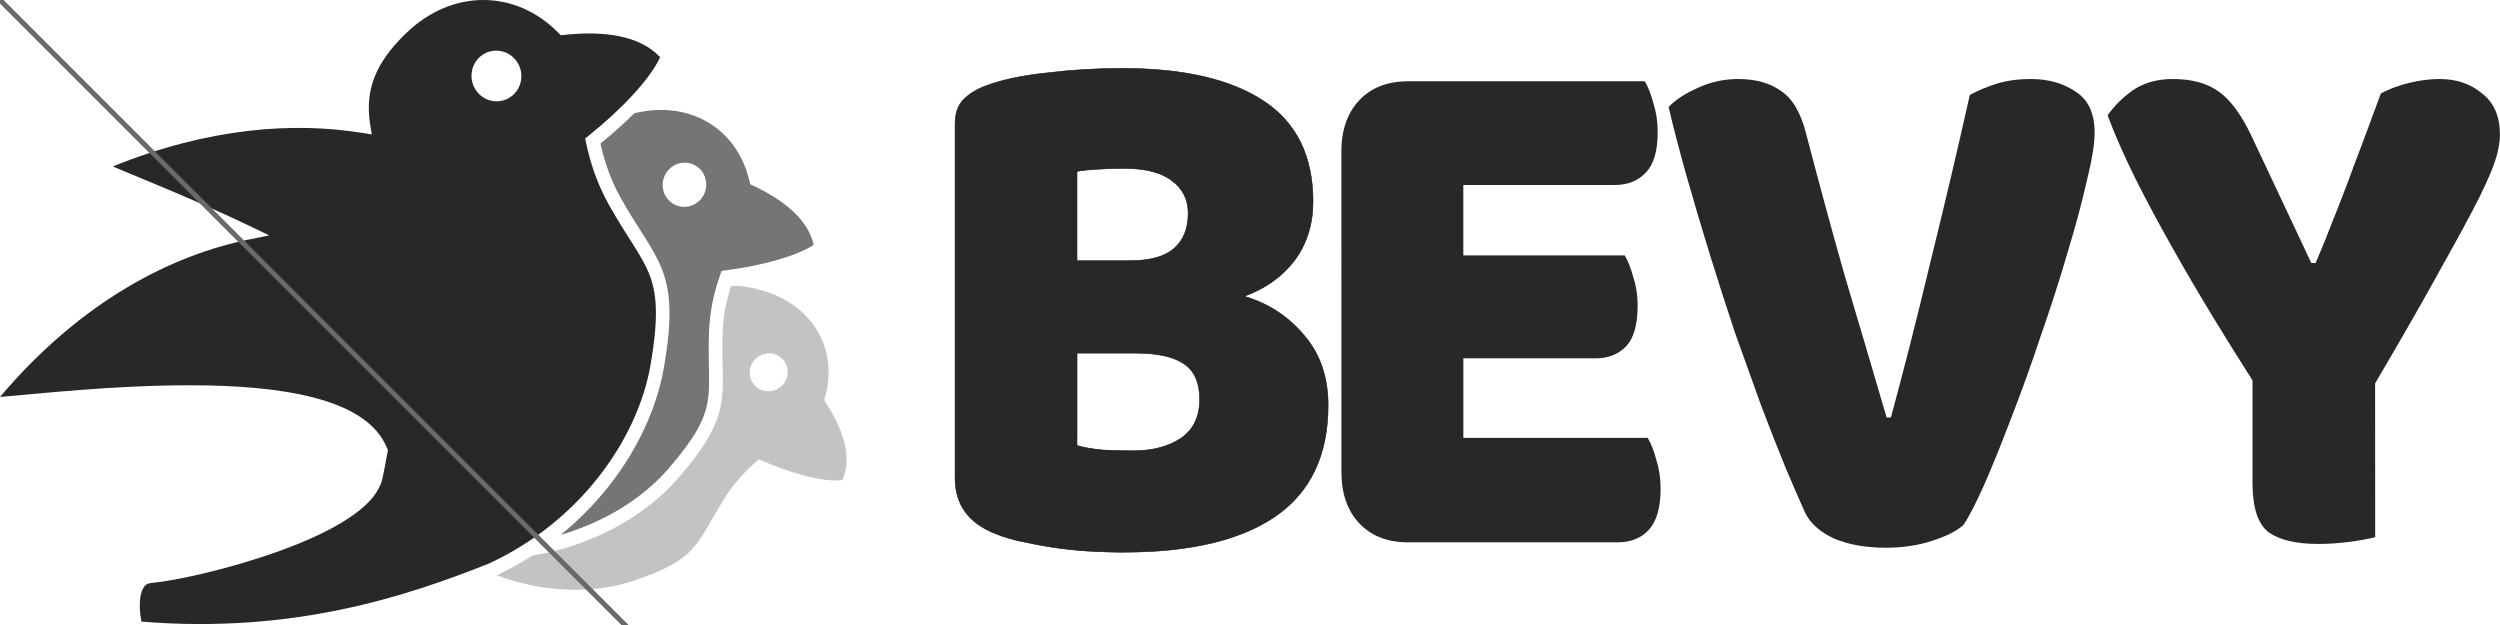
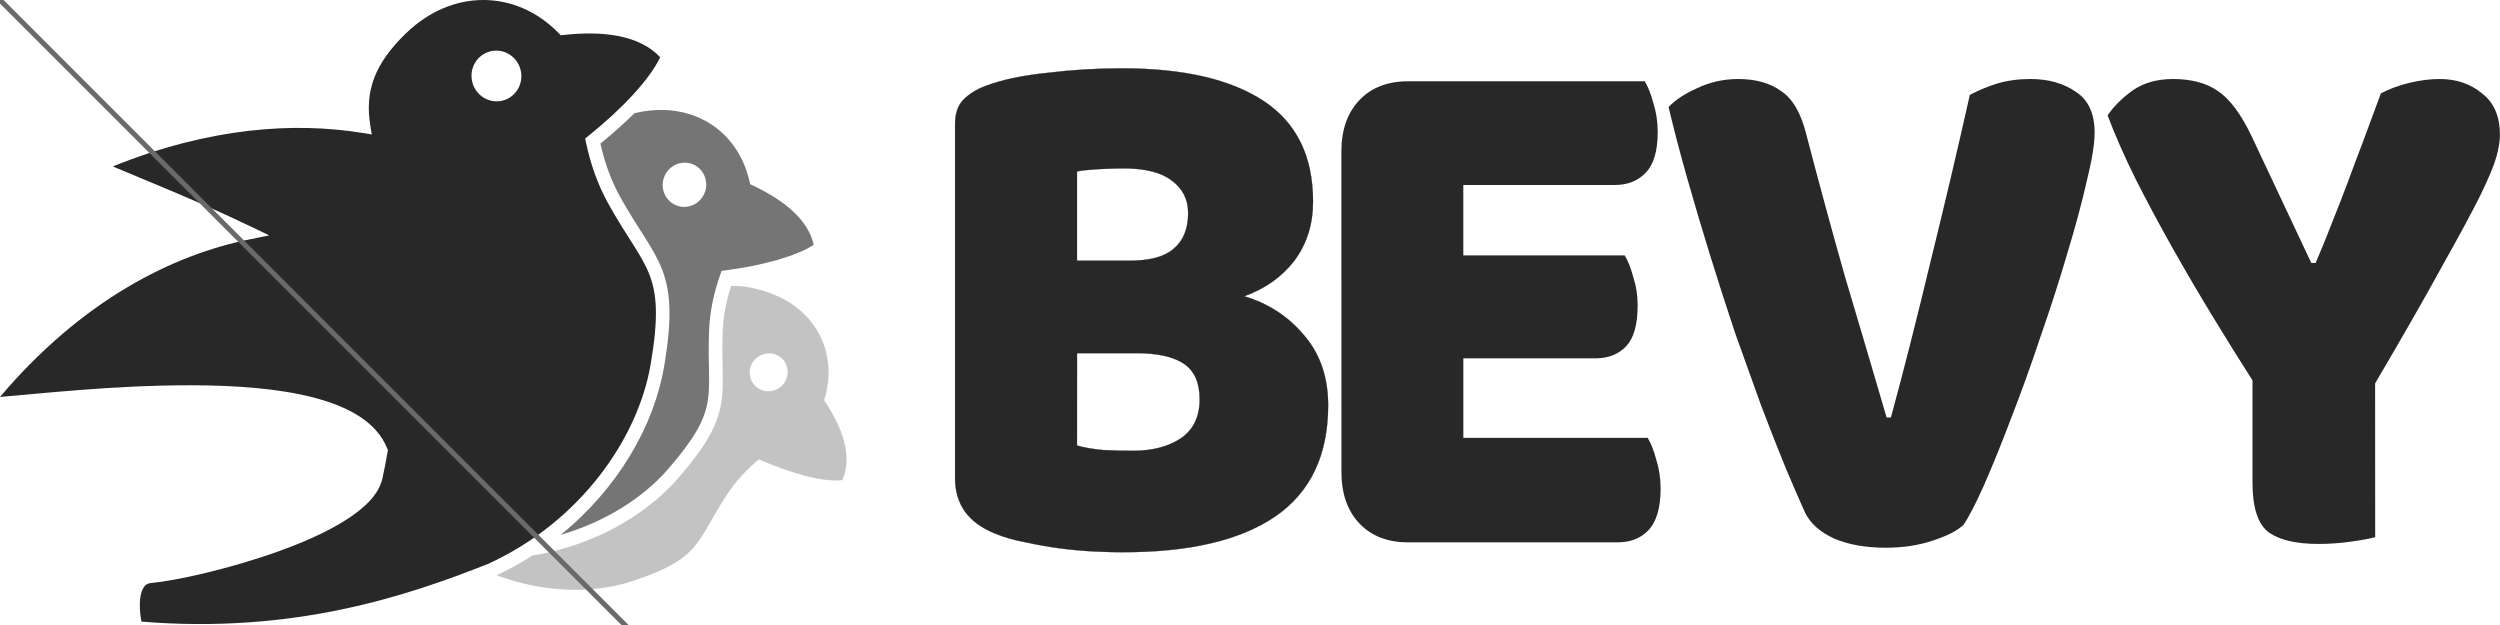
<svg xmlns="http://www.w3.org/2000/svg" id="svg1941" version="1.1" viewBox="0 0 93.706 23.391" height="23.391mm" width="93.706mm">
  <defs id="defs1935" />
  <g transform="translate(-15.83809,-109.1515)" id="layer1">
    <g style="opacity:1;fill:#757575;fill-opacity:1;stroke-width:0.756;stroke-miterlimit:4;stroke-dasharray:none" transform="matrix(0.6386771,0,0,0.6386771,-336.2912,-147.5184)" id="g1911-8-3-9-3">
      <g id="g1121-3-8-8-2-8-7-1-2-8-3-9-6" style="fill:#929292;fill-opacity:1" transform="matrix(-0.4042672,-0.1743825,-0.1743825,0.4042672,678.7761,389.8476)">
        <path transform="matrix(-0.551804,-0.2380231,-0.2380231,0.551804,1946.732,-620.612)" d="m 2246.031,2340.191 v 0 c -0.016,3e-4 -0.031,0 -0.047,0 -0.98,3.067 -1.739,6.4 -1.883,10.195 -0.271,7.126 0.453,11.464 -0.367,16.08 -0.82,4.616 -3.245,9.161 -9.414,16.287 -7.342,8.482 -18.979,15.045 -32.42,17.264 -2.502,1.597 -5.142,3.061 -7.92,4.363 10.462,3.938 21.402,4.153 30.076,1.307 15.279,-5.014 14.096,-8.616 20.943,-19.107 2.157,-3.305 4.647,-5.828 7.148,-7.9 7.125,3.107 14.143,5.101 18.516,4.607 2.351,-5.45 -0.057,-11.771 -4.059,-17.746 3.282,-10.196 -1.699,-20.406 -12.73,-24.016 -2.877,-0.942 -5.463,-1.384 -7.844,-1.338 z m 8.275,14.971 a 4.167,4.245 48.68 0 1 3.197,1.397 4.167,4.245 48.68 0 1 -0.438,5.934 4.167,4.245 48.68 0 1 -5.939,-0.326 4.167,4.245 48.68 0 1 0.438,-5.934 4.167,4.245 48.68 0 1 2.742,-1.07 z m -68.375,45.379 c 0.127,0.075 0.257,0.141 0.385,0.215 0.131,-0.049 0.264,-0.101 0.395,-0.15 -0.26,-0.023 -0.519,-0.039 -0.779,-0.064 z" style="fill:#c3c3c3;fill-opacity:1;stroke:none;stroke-width:0.56px;stroke-linecap:butt;stroke-linejoin:miter;stroke-opacity:1" id="path819-1-94-5-3-1-9-6-4-90-0-8-9-5-8-6-1" />
      </g>
    </g>
    <g style="opacity:1;fill:#282828;fill-opacity:1;stroke:none;stroke-width:0.756;stroke-miterlimit:4;stroke-dasharray:none;stroke-opacity:1" transform="matrix(-0.289957,0.2343288,0.2343288,0.289957,41.47955,36.94942)" id="g1051-1-2-0-8-6-0-8-1-5-6-9-6">
      <g style="opacity:1;fill:#282828;fill-opacity:1" transform="matrix(-0.3525408,0.2849059,0.2849059,0.3525408,477.11,-1021.767)" id="g3029-3">
        <path transform="translate(5.0092774e-5,-757.8763)" d="m 2191.146,2276.783 c -5.973,-0.035 -12.098,2.348 -17.361,7.459 -6.913,6.713 -9.06,12.755 -7.848,20.295 l 0.332,2.068 -2.066,-0.336 c -15.188,-2.461 -33.985,-1.218 -55.371,7.434 6.287,2.695 17.826,7.193 30.631,13.342 l 4.061,1.951 -4.414,0.894 c -16.909,3.427 -36.973,13.328 -55.299,34.934 8.198,-0.637 24.953,-2.609 42.428,-2.582 9.714,0.015 19.287,0.687 27.086,2.709 7.799,2.022 14.026,5.435 16.367,11.285 l 0.16,0.4 -0.076,0.424 c -0.384,2.183 -0.761,4.149 -1.117,5.76 -0.816,3.694 -4.01,6.682 -8.195,9.342 -4.186,2.66 -9.496,4.985 -15.014,6.961 -11.035,3.952 -22.78,6.477 -27.965,6.959 -1.102,0.102 -1.542,0.498 -1.967,1.27 -0.425,0.771 -0.659,1.982 -0.693,3.25 -0.046,1.693 0.181,3.104 0.367,4.062 33.749,2.767 58.847,-5.651 76.959,-12.838 20.351,-9.331 33.213,-27.758 36.006,-44.348 1.75,-10.395 1.375,-15.489 -0.312,-19.828 -1.687,-4.339 -4.922,-8.191 -9.025,-15.549 -2.637,-4.728 -4.108,-9.367 -5.02,-13.688 l -0.193,-0.91 0.727,-0.582 c 7.54,-6.045 13.681,-12.644 15.91,-17.449 -4.574,-4.865 -12.479,-5.893 -21.322,-4.947 l -0.727,0.076 -0.512,-0.521 c -4.713,-4.801 -10.562,-7.261 -16.535,-7.297 z m 2.648,11.232 a 5.629,5.524 76.403 0 1 5.502,4.322 5.629,5.524 76.403 0 1 -4.047,6.769 5.629,5.524 76.403 0 1 -6.693,-4.172 5.629,5.524 76.403 0 1 4.047,-6.769 5.629,5.524 76.403 0 1 1.191,-0.15 z" style="color:#000000;font-style:normal;font-variant:normal;font-weight:normal;font-stretch:normal;font-size:medium;line-height:normal;font-family:sans-serif;font-variant-ligatures:normal;font-variant-position:normal;font-variant-caps:normal;font-variant-numeric:normal;font-variant-alternates:normal;font-variant-east-asian:normal;font-feature-settings:normal;font-variation-settings:normal;text-indent:0;text-align:start;text-decoration:none;text-decoration-line:none;text-decoration-style:solid;text-decoration-color:#000000;letter-spacing:normal;word-spacing:normal;text-transform:none;writing-mode:lr-tb;direction:ltr;text-orientation:mixed;dominant-baseline:auto;baseline-shift:baseline;text-anchor:start;white-space:normal;shape-padding:0;shape-margin:0;inline-size:0;clip-rule:nonzero;display:inline;overflow:visible;visibility:visible;isolation:auto;mix-blend-mode:normal;color-interpolation:sRGB;color-interpolation-filters:linearRGB;solid-color:#000000;solid-opacity:1;vector-effect:none;fill:#282828;fill-opacity:1;fill-rule:nonzero;stroke:none;stroke-width:3.024;stroke-linecap:butt;stroke-linejoin:miter;stroke-miterlimit:4;stroke-dasharray:none;stroke-dashoffset:0;stroke-opacity:1;color-rendering:auto;image-rendering:auto;shape-rendering:auto;text-rendering:auto;enable-background:accumulate;stop-color:#000000;stop-opacity:1" id="path3031-2" />
      </g>
    </g>
    <g transform="matrix(-0.3225918,0.04314193,0.04314193,0.3225918,94.63531,65.32372)" id="g1051-1-1-8-8-4-9-4-0-4-6-4-7-6" style="opacity:1;fill:#353535;fill-opacity:1;stroke-width:0.756;stroke-miterlimit:4;stroke-dasharray:none">
      <g transform="translate(-20.24458,-6.120921)" id="g1129-5-9-8-0-7-2-7-3-8-61-1">
        <g transform="translate(61.54776,-5.672668)" id="g1344-1-3-9-3-8-8-8-3-5">
          <g style="fill:#757575;fill-opacity:1" id="g1121-7-7-2-3-3-7-4-5-8-2-5">
            <g style="opacity:1" transform="matrix(-0.514626,0.06882369,0.06882369,0.514626,1184.364,-811.9091)" id="g3006-4">
              <path transform="translate(1.2499985e-4,-757.8763)" d="m 2230.894,2301.174 c -1.911,-0.039 -3.912,0.162 -5.979,0.633 -0.139,0.032 -0.261,0.071 -0.398,0.104 -2.274,2.248 -4.813,4.505 -7.529,6.717 0.875,3.86 2.174,7.883 4.471,12.002 3.987,7.149 7.274,10.966 9.203,15.926 1.929,4.96 2.264,10.794 0.475,21.424 -2.218,13.178 -10.24,27.132 -22.959,37.434 9.872,-2.879 18.287,-8.191 23.858,-14.627 6.013,-6.946 8.019,-10.876 8.723,-14.836 0.704,-3.96 0.044,-8.3 0.324,-15.664 0.18,-4.745 1.191,-8.896 2.477,-12.545 l 0.309,-0.875 0.922,-0.121 c 8.228,-1.067 15.665,-3.167 19.51,-5.648 -1.235,-5.552 -6.481,-9.86 -13.428,-13.135 l -0.662,-0.312 -0.166,-0.713 c -2.203,-9.461 -9.591,-15.563 -19.148,-15.762 z m 4.783,11.686 a 4.823,4.914 17.729 0 1 1.447,0.225 4.823,4.914 17.729 0 1 3.098,6.148 4.823,4.914 17.729 0 1 -6.09,3.213 4.823,4.914 17.729 0 1 -3.098,-6.148 4.823,4.914 17.729 0 1 4.643,-3.438 z" style="color:#000000;font-style:normal;font-variant:normal;font-weight:normal;font-stretch:normal;font-size:medium;line-height:normal;font-family:sans-serif;font-variant-ligatures:normal;font-variant-position:normal;font-variant-caps:normal;font-variant-numeric:normal;font-variant-alternates:normal;font-variant-east-asian:normal;font-feature-settings:normal;font-variation-settings:normal;text-indent:0;text-align:start;text-decoration:none;text-decoration-line:none;text-decoration-style:solid;text-decoration-color:#000000;letter-spacing:normal;word-spacing:normal;text-transform:none;writing-mode:lr-tb;direction:ltr;text-orientation:mixed;dominant-baseline:auto;baseline-shift:baseline;text-anchor:start;white-space:normal;shape-padding:0;shape-margin:0;inline-size:0;clip-rule:nonzero;display:inline;overflow:visible;visibility:visible;isolation:auto;mix-blend-mode:normal;color-interpolation:sRGB;color-interpolation-filters:linearRGB;solid-color:#000000;solid-opacity:1;vector-effect:none;fill:#757575;fill-opacity:1;fill-rule:nonzero;stroke:none;stroke-width:3.024;stroke-linecap:butt;stroke-linejoin:miter;stroke-miterlimit:4;stroke-dasharray:none;stroke-dashoffset:0;stroke-opacity:1;color-rendering:auto;image-rendering:auto;shape-rendering:auto;text-rendering:auto;enable-background:accumulate;stop-color:#000000;stop-opacity:1" id="path3008-7" />
            </g>
          </g>
        </g>
      </g>
    </g>
    <g id="text1778-3-6-3-9-3-6-4-0-9-5" style="font-style:normal;font-weight:normal;font-size:10.301px;line-height:1.25;font-family:sans-serif;letter-spacing:0px;word-spacing:0px;opacity:1;fill:#282828;fill-opacity:1;stroke:none;stroke-width:0.258;stroke-miterlimit:4;stroke-dasharray:none" transform="matrix(1.091397,0,0,1.152116,-39.18187,-107.1797)" aria-label="BEVY">
      <path id="path1940-83-0-6-3-1-1-8-3-1-6" style="font-style:normal;font-variant:normal;font-weight:normal;font-stretch:normal;font-size:21.975px;font-family:'Baloo Bhaijaan';-inkscape-font-specification:'Baloo Bhaijaan, Normal';font-variant-ligatures:normal;font-variant-caps:normal;font-variant-numeric:normal;font-feature-settings:normal;text-align:start;writing-mode:lr-tb;text-anchor:start;fill:#282828;fill-opacity:1;stroke-width:0.289" d="m 87.4,202.262 q 0.345,0.099 0.887,0.148 0.542,0.025 1.035,0.025 0.985,0 1.626,-0.394 0.665,-0.419 0.665,-1.281 0,-0.813 -0.542,-1.158 -0.542,-0.345 -1.65,-0.345 h -2.02 z m 0,-6.011 h 1.798 q 1.059,0 1.527,-0.394 0.493,-0.394 0.493,-1.158 0,-0.665 -0.567,-1.059 -0.542,-0.394 -1.65,-0.394 -0.37,0 -0.862,0.025 -0.468,0.025 -0.739,0.074 z m 1.601,9.484 q -0.419,0 -0.985,-0.025 -0.567,-0.025 -1.182,-0.099 -0.591,-0.074 -1.182,-0.197 -0.591,-0.099 -1.084,-0.296 -1.355,-0.517 -1.355,-1.798 v -11.504 q 0,-0.517 0.271,-0.788 0.296,-0.296 0.788,-0.468 0.838,-0.296 2.094,-0.419 1.256,-0.148 2.587,-0.148 3.153,0 4.853,1.059 1.7,1.059 1.7,3.276 0,1.109 -0.64,1.921 -0.64,0.788 -1.724,1.158 1.232,0.345 2.045,1.256 0.838,0.911 0.838,2.291 0,2.439 -1.823,3.621 -1.798,1.158 -5.198,1.158 z" />
-       <path d="m 87.4,202.262 q 0.345,0.099 0.887,0.148 0.542,0.025 1.035,0.025 0.985,0 1.626,-0.394 0.665,-0.419 0.665,-1.281 0,-0.813 -0.542,-1.158 -0.542,-0.345 -1.65,-0.345 h -2.02 z m 0,-6.011 h 1.798 q 1.059,0 1.527,-0.394 0.493,-0.394 0.493,-1.158 0,-0.665 -0.567,-1.059 -0.542,-0.394 -1.65,-0.394 -0.37,0 -0.862,0.025 -0.468,0.025 -0.739,0.074 z m 1.601,9.484 q -0.419,0 -0.985,-0.025 -0.567,-0.025 -1.182,-0.099 -0.591,-0.074 -1.182,-0.197 -0.591,-0.099 -1.084,-0.296 -1.355,-0.517 -1.355,-1.798 v -11.504 q 0,-0.517 0.271,-0.788 0.296,-0.296 0.788,-0.468 0.838,-0.296 2.094,-0.419 1.256,-0.148 2.587,-0.148 3.153,0 4.853,1.059 1.7,1.059 1.7,3.276 0,1.109 -0.64,1.921 -0.64,0.788 -1.724,1.158 1.232,0.345 2.045,1.256 0.838,0.911 0.838,2.291 0,2.439 -1.823,3.621 -1.798,1.158 -5.198,1.158 z" stroke="#101010" stroke-width="0.005mm" fill="none" />
+       <path d="m 87.4,202.262 q 0.345,0.099 0.887,0.148 0.542,0.025 1.035,0.025 0.985,0 1.626,-0.394 0.665,-0.419 0.665,-1.281 0,-0.813 -0.542,-1.158 -0.542,-0.345 -1.65,-0.345 h -2.02 z m 0,-6.011 h 1.798 q 1.059,0 1.527,-0.394 0.493,-0.394 0.493,-1.158 0,-0.665 -0.567,-1.059 -0.542,-0.394 -1.65,-0.394 -0.37,0 -0.862,0.025 -0.468,0.025 -0.739,0.074 z m 1.601,9.484 q -0.419,0 -0.985,-0.025 -0.567,-0.025 -1.182,-0.099 -0.591,-0.074 -1.182,-0.197 -0.591,-0.099 -1.084,-0.296 -1.355,-0.517 -1.355,-1.798 v -11.504 q 0,-0.517 0.271,-0.788 0.296,-0.296 0.788,-0.468 0.838,-0.296 2.094,-0.419 1.256,-0.148 2.587,-0.148 3.153,0 4.853,1.059 1.7,1.059 1.7,3.276 0,1.109 -0.64,1.921 -0.64,0.788 -1.724,1.158 1.232,0.345 2.045,1.256 0.838,0.911 0.838,2.291 0,2.439 -1.823,3.621 -1.798,1.158 -5.198,1.158 z" stroke="#101010" stroke-width="0.002mm" fill="none" />
      <path id="path1942-3-4-06-1-4-5-1-0-0-9" style="font-style:normal;font-variant:normal;font-weight:normal;font-stretch:normal;font-size:21.975px;font-family:'Baloo Bhaijaan';-inkscape-font-specification:'Baloo Bhaijaan, Normal';font-variant-ligatures:normal;font-variant-caps:normal;font-variant-numeric:normal;font-feature-settings:normal;text-align:start;writing-mode:lr-tb;text-anchor:start;fill:#282828;fill-opacity:1;stroke-width:0.289" d="m 96.48,192.704 q 0,-1.059 0.616,-1.675 0.616,-0.616 1.675,-0.616 h 8.129 q 0.172,0.271 0.296,0.714 0.148,0.443 0.148,0.936 0,0.936 -0.419,1.33 -0.394,0.394 -1.059,0.394 h -5.198 v 2.291 h 5.543 q 0.172,0.271 0.296,0.714 0.148,0.419 0.148,0.911 0,0.936 -0.394,1.33 -0.394,0.394 -1.059,0.394 h -4.533 v 2.587 h 6.331 q 0.172,0.271 0.296,0.714 0.148,0.443 0.148,0.936 0,0.936 -0.419,1.355 -0.394,0.394 -1.059,0.394 h -7.193 q -1.059,0 -1.675,-0.616 -0.616,-0.616 -0.616,-1.675 z" />
      <path id="path1944-3-1-2-9-9-5-0-9-7-3" style="font-style:normal;font-variant:normal;font-weight:normal;font-stretch:normal;font-size:21.975px;font-family:'Baloo Bhaijaan';-inkscape-font-specification:'Baloo Bhaijaan, Normal';font-variant-ligatures:normal;font-variant-caps:normal;font-variant-numeric:normal;font-feature-settings:normal;text-align:start;writing-mode:lr-tb;text-anchor:start;fill:#282828;fill-opacity:1;stroke-width:0.289" d="m 117.842,204.849 q -0.345,0.296 -1.084,0.517 -0.714,0.222 -1.577,0.222 -1.035,0 -1.774,-0.296 -0.739,-0.32 -1.01,-0.862 -0.271,-0.567 -0.665,-1.453 -0.394,-0.911 -0.838,-2.02 -0.419,-1.109 -0.887,-2.34 -0.443,-1.256 -0.862,-2.537 -0.419,-1.281 -0.788,-2.513 -0.369,-1.232 -0.64,-2.316 0.345,-0.345 0.985,-0.616 0.665,-0.296 1.404,-0.296 0.911,0 1.478,0.394 0.591,0.369 0.862,1.404 0.665,2.414 1.33,4.631 0.69,2.192 1.429,4.582 h 0.148 q 0.665,-2.316 1.355,-5.05 0.714,-2.734 1.355,-5.444 0.443,-0.222 0.936,-0.369 0.517,-0.148 1.158,-0.148 0.911,0 1.552,0.419 0.64,0.394 0.64,1.33 0,0.542 -0.271,1.577 -0.246,1.035 -0.665,2.34 -0.394,1.281 -0.911,2.685 -0.493,1.404 -1.01,2.66 -0.493,1.232 -0.936,2.192 -0.443,0.936 -0.714,1.306 z" />
      <path id="path1946-80-0-6-4-2-4-3-2-5-7" style="font-style:normal;font-variant:normal;font-weight:normal;font-stretch:normal;font-size:21.975px;font-family:'Baloo Bhaijaan';-inkscape-font-specification:'Baloo Bhaijaan, Normal';font-variant-ligatures:normal;font-variant-caps:normal;font-variant-numeric:normal;font-feature-settings:normal;text-align:start;writing-mode:lr-tb;text-anchor:start;fill:#282828;fill-opacity:1;stroke-width:0.289" d="m 131.985,205.243 q -0.271,0.074 -0.838,0.148 -0.567,0.074 -1.109,0.074 -1.133,0 -1.7,-0.37 -0.567,-0.394 -0.567,-1.626 v -3.326 q -0.616,-0.911 -1.33,-2.02 -0.714,-1.109 -1.404,-2.266 -0.69,-1.158 -1.281,-2.266 -0.591,-1.133 -0.961,-2.069 0.32,-0.443 0.862,-0.813 0.567,-0.37 1.379,-0.37 0.961,0 1.552,0.394 0.616,0.394 1.158,1.478 l 2.045,4.114 h 0.148 q 0.345,-0.764 0.591,-1.379 0.271,-0.64 0.517,-1.256 0.246,-0.64 0.517,-1.306 0.271,-0.69 0.616,-1.577 0.443,-0.222 0.985,-0.345 0.542,-0.123 1.035,-0.123 0.862,0 1.453,0.468 0.616,0.443 0.616,1.355 0,0.296 -0.123,0.714 -0.123,0.419 -0.567,1.281 -0.443,0.838 -1.306,2.291 -0.838,1.453 -2.291,3.794 z" />
    </g>
  </g>
  <path d="M 0,0 2000,2000 L Z" stroke="dimgray" stroke-width="0.05mm" />
</svg>
